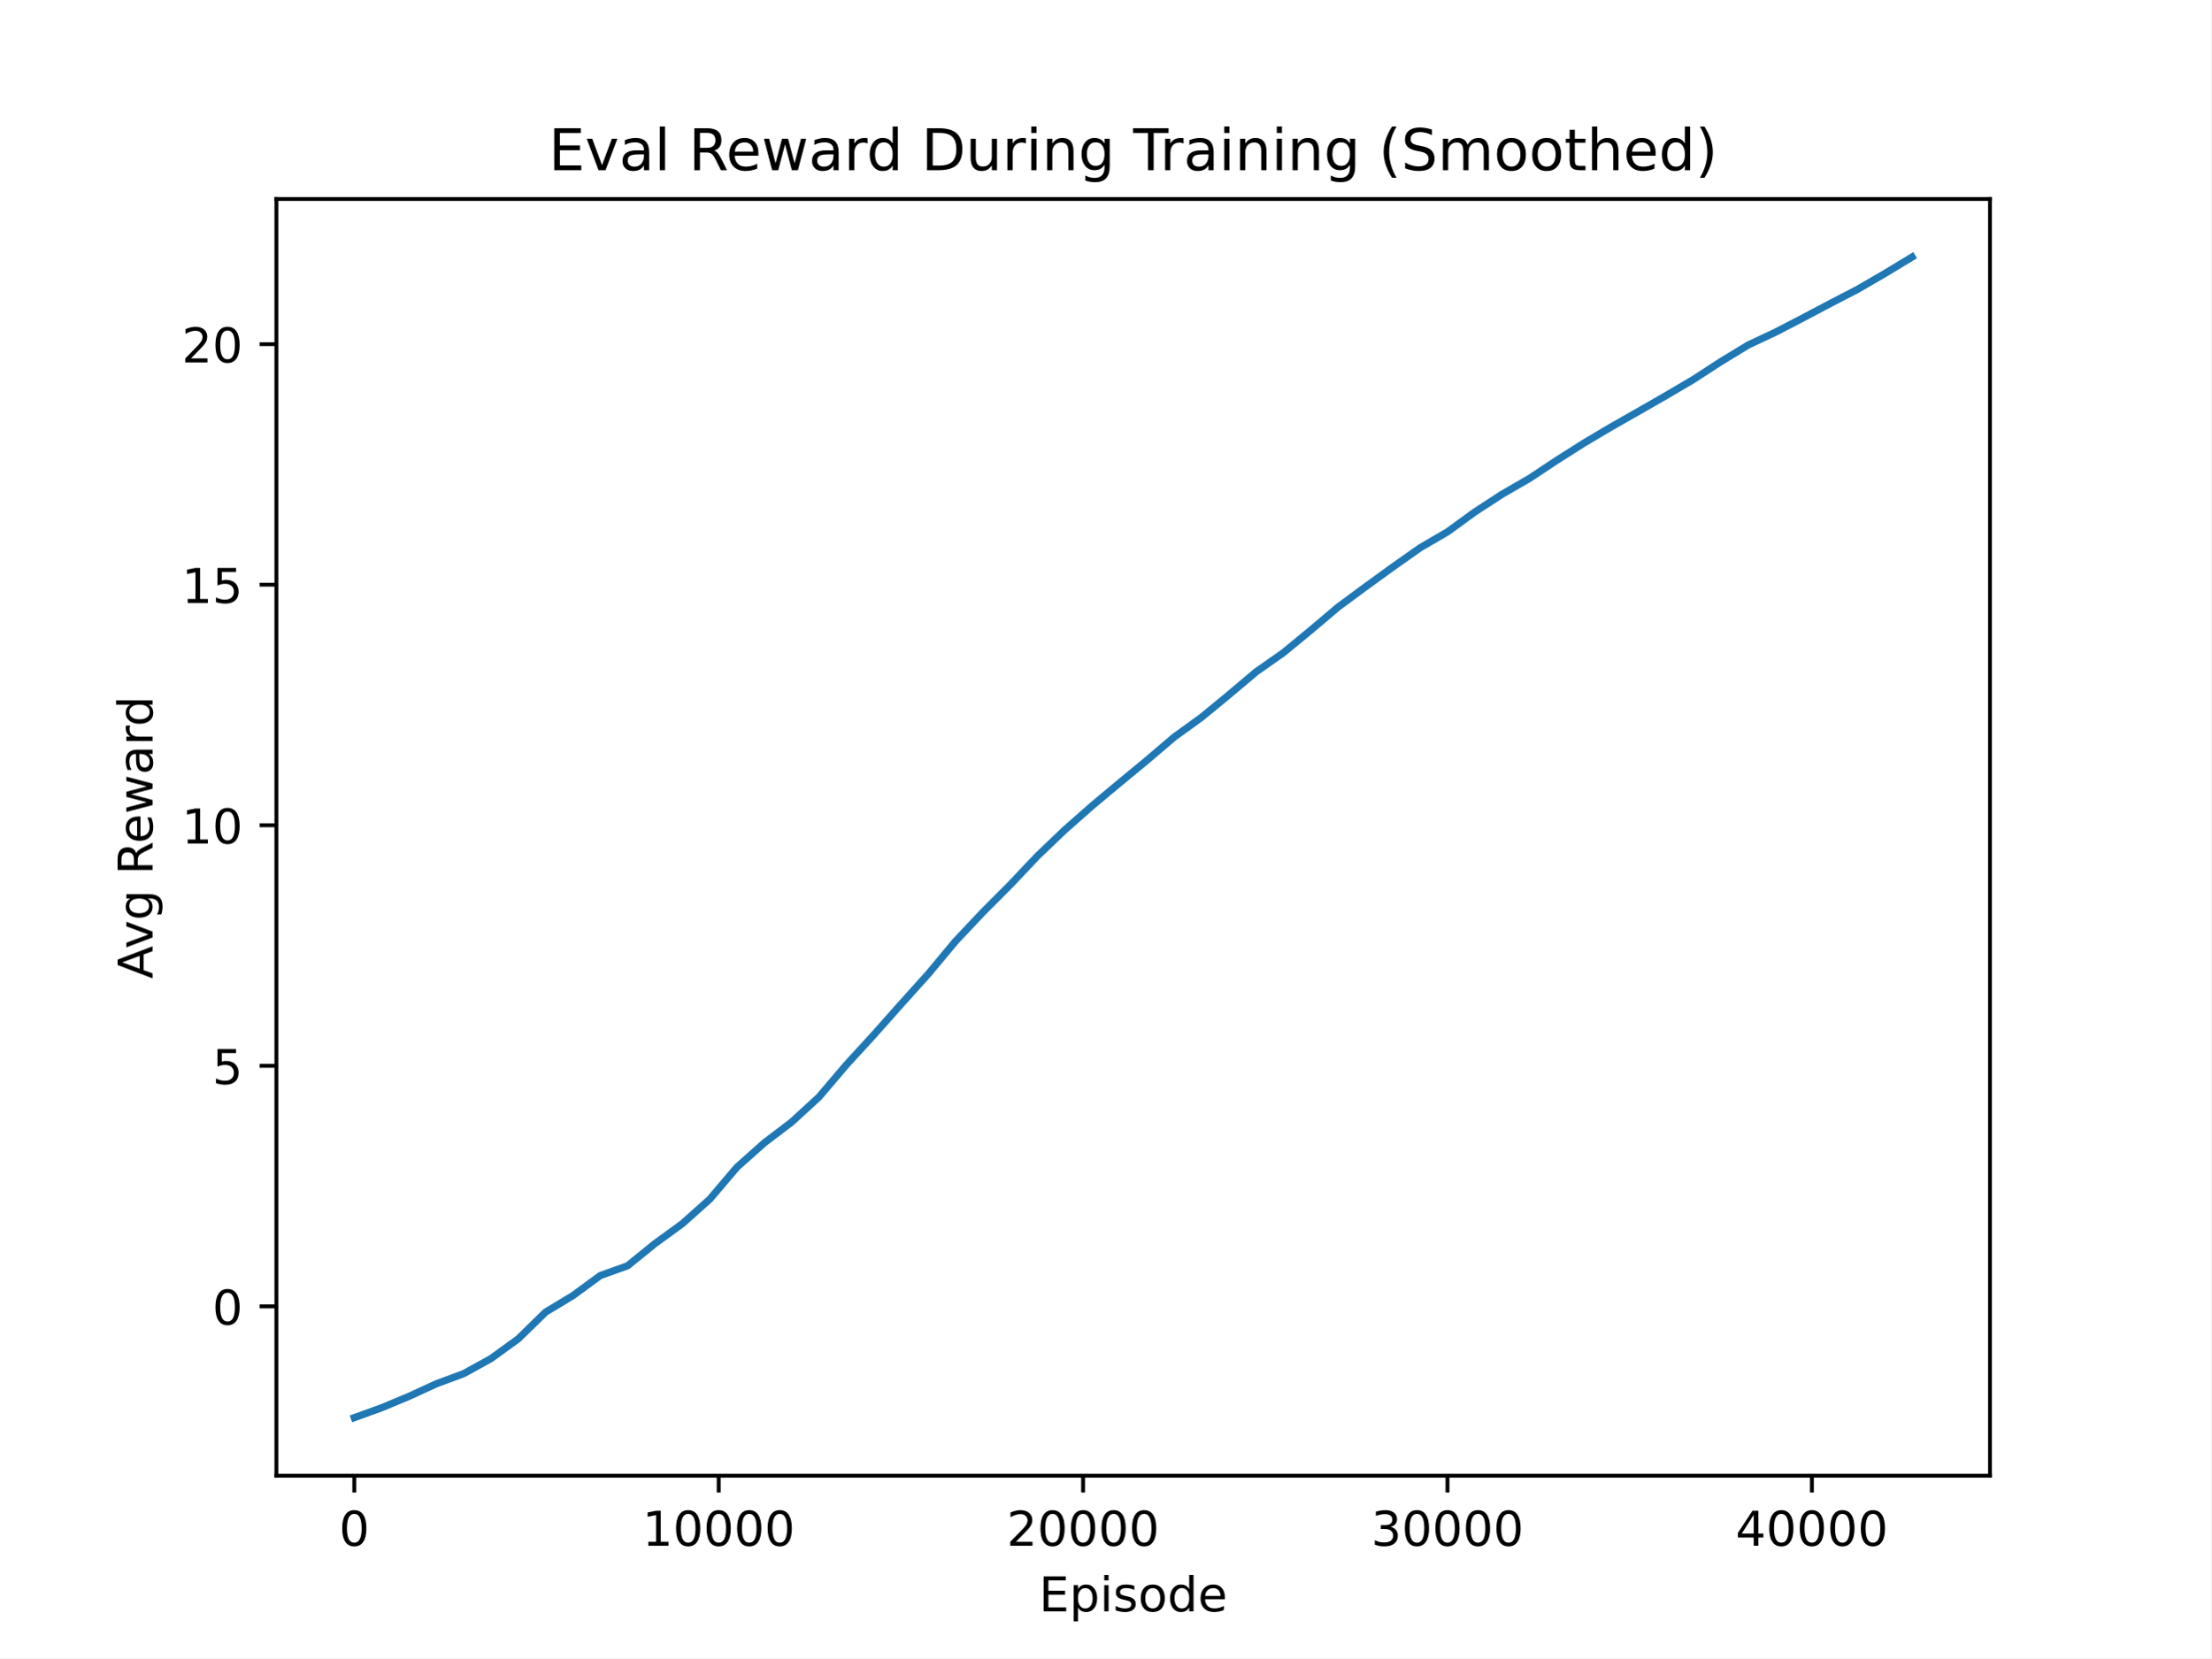
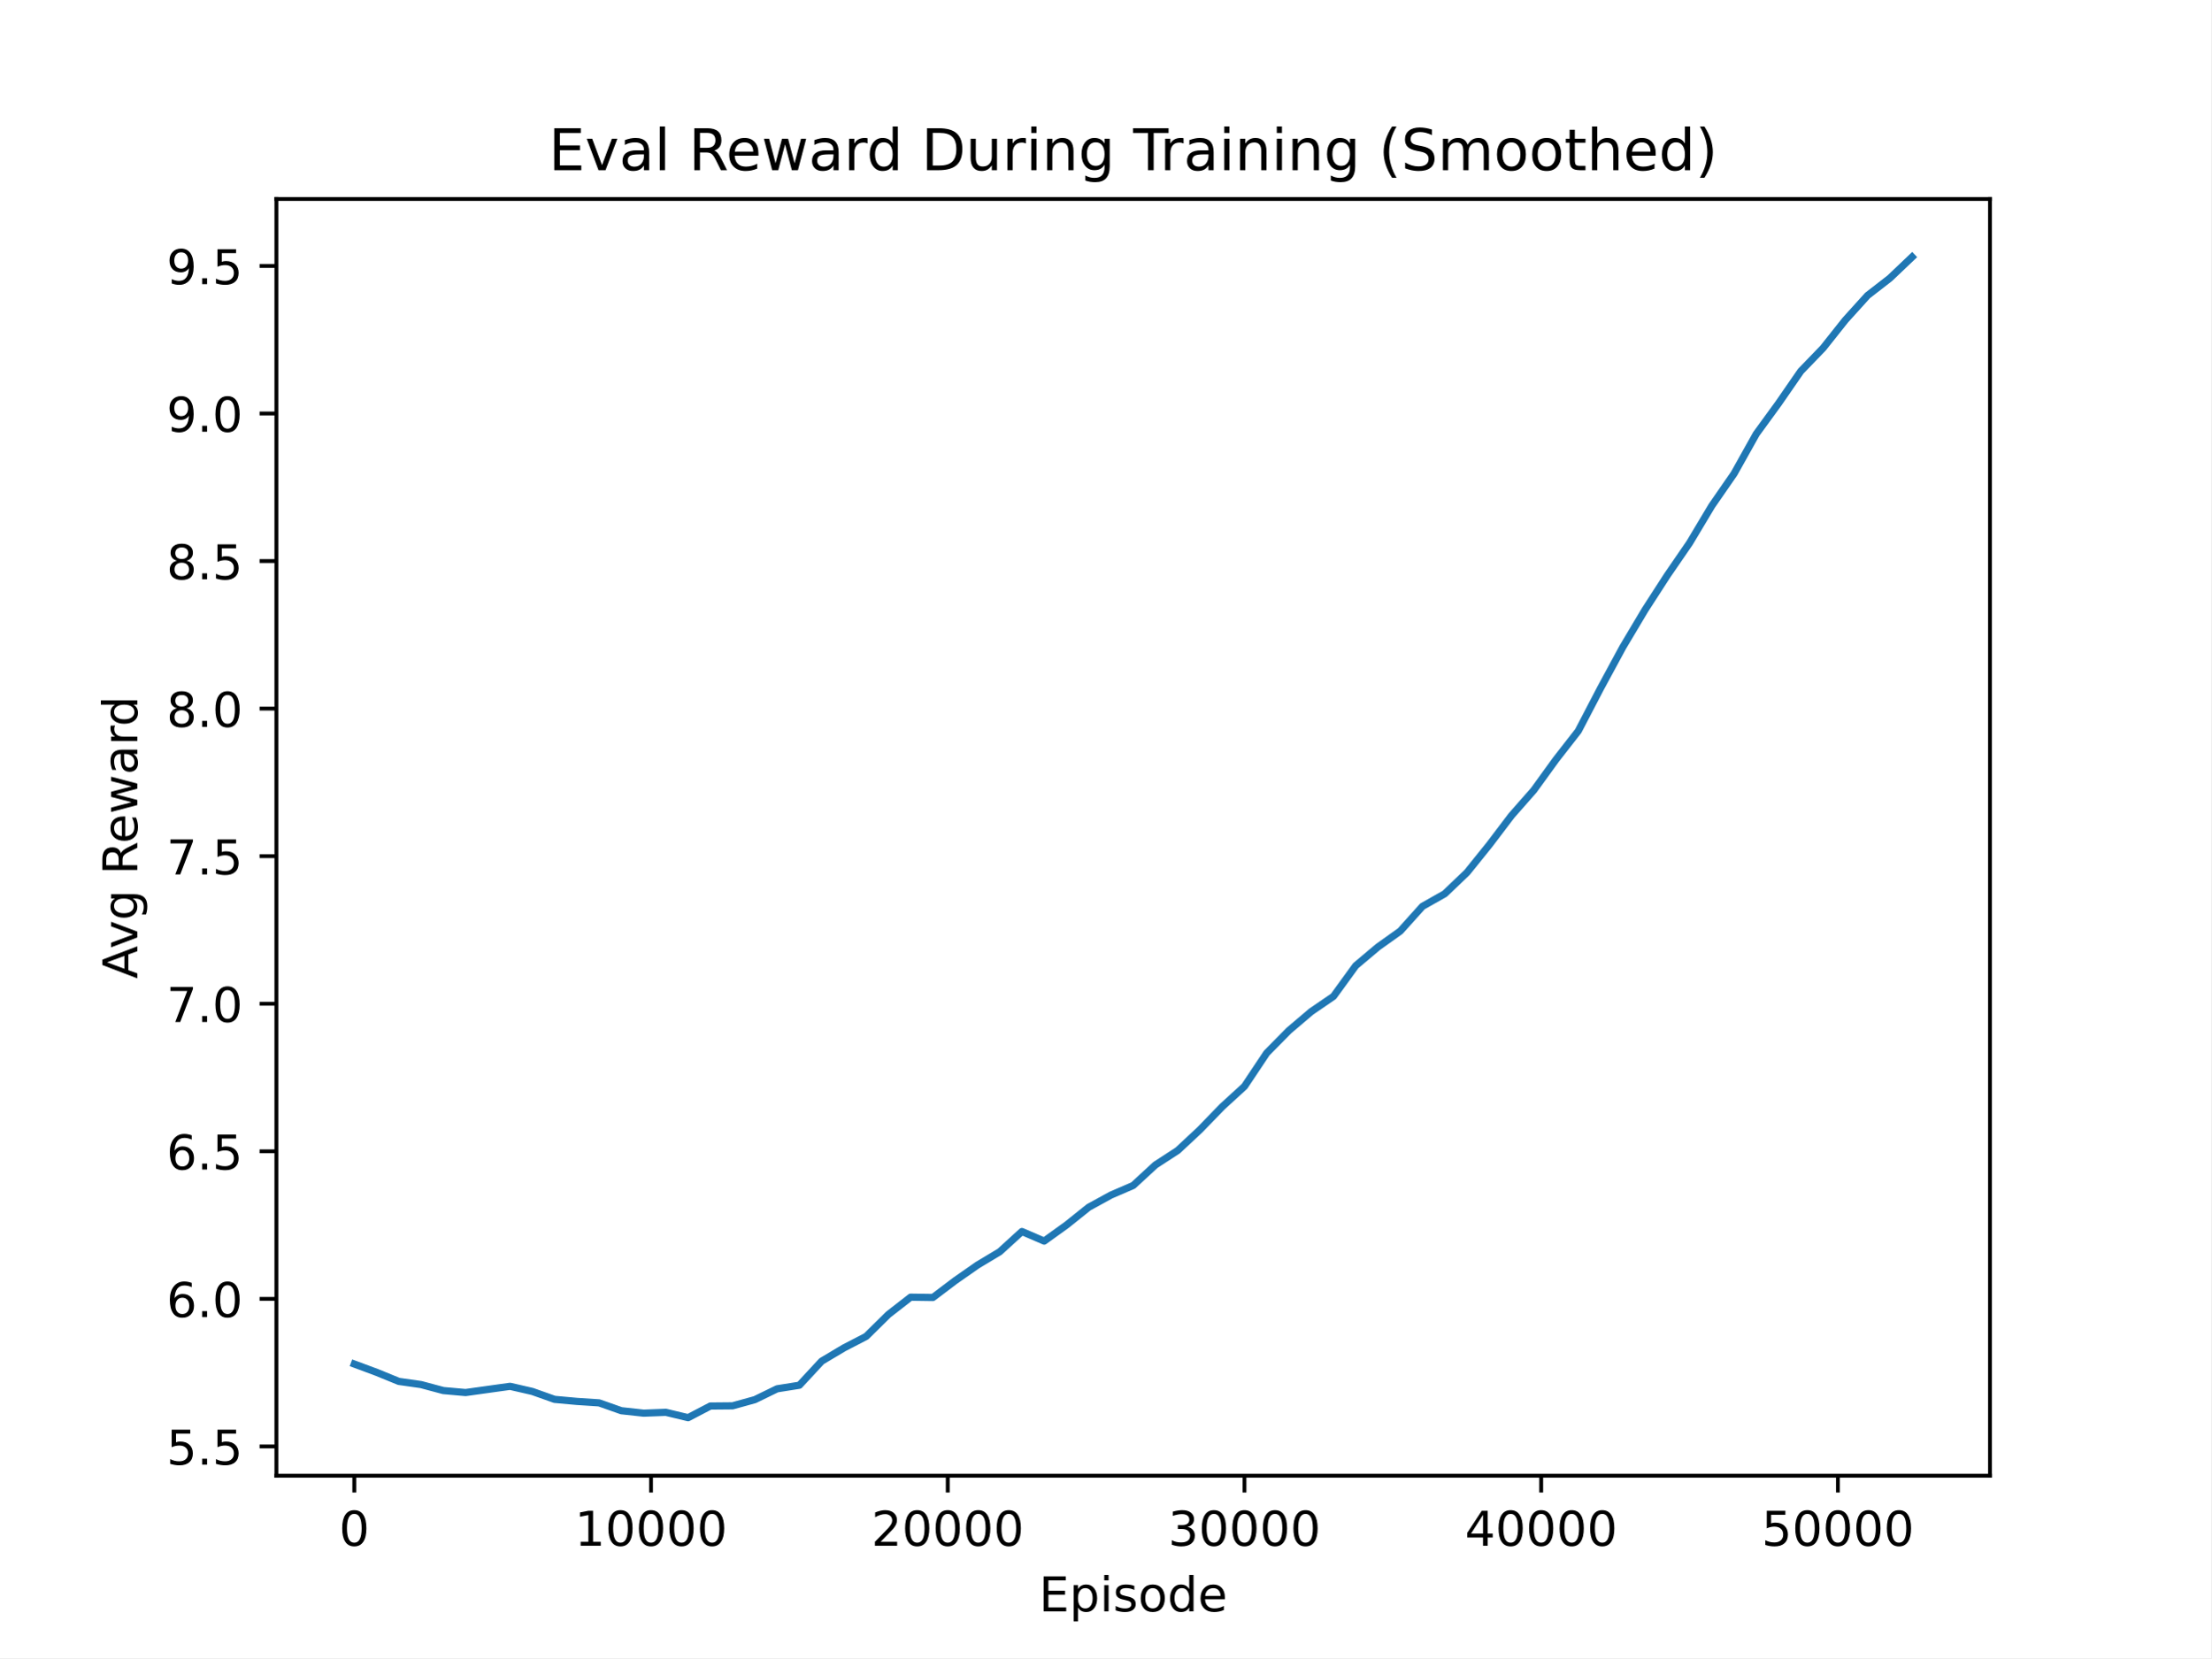
<svg xmlns="http://www.w3.org/2000/svg" xmlns:xlink="http://www.w3.org/1999/xlink" width="460.8pt" height="345.6pt" viewBox="0 0 460.8 345.6" version="1.1">
  <defs>
    <style type="text/css">*{stroke-linejoin: round; stroke-linecap: butt}</style>
  </defs>
  <g id="figure_1">
    <g id="patch_1">
      <path d="M 0 345.6  L 460.8 345.6  L 460.8 0  L 0 0  z " style="fill: #ffffff" />
    </g>
    <g id="axes_1">
      <g id="patch_2">
        <path d="M 57.6 307.584  L 414.72 307.584  L 414.72 41.472  L 57.6 41.472  z " style="fill: #ffffff" />
      </g>
      <g id="matplotlib.axis_1">
        <g id="xtick_1">
          <g id="line2d_1">
            <defs>
-               <path id="me3083ef89d" d="M 0 0  L 0 3.5  " style="stroke: #000000; stroke-width: 0.8" />
+               <path id="m69817b1946" d="M 0 0  L 0 3.5  " style="stroke: #000000; stroke-width: 0.8" />
            </defs>
            <g>
-               <use xlink:href="#me3083ef89d" x="73.833" y="307.584" style="stroke: #000000; stroke-width: 0.8" />
+               <use xlink:href="#m69817b1946" x="73.833" y="307.584" style="stroke: #000000; stroke-width: 0.8" />
            </g>
          </g>
          <g id="text_1">
            <g transform="translate(70.65148 322.1824) scale(0.1 -0.1)">
              <defs>
                <path id="DejaVuSans-30" d="M 2034 4250  Q 1547 4250 1301 3770  Q 1056 3291 1056 2328  Q 1056 1369 1301 889  Q 1547 409 2034 409  Q 2525 409 2770 889  Q 3016 1369 3016 2328  Q 3016 3291 2770 3770  Q 2525 4250 2034 4250  z M 2034 4750  Q 2819 4750 3233 4129  Q 3647 3509 3647 2328  Q 3647 1150 3233 529  Q 2819 -91 2034 -91  Q 1250 -91 836 529  Q 422 1150 422 2328  Q 422 3509 836 4129  Q 1250 4750 2034 4750  z " transform="scale(0.015625)" />
              </defs>
              <use xlink:href="#DejaVuSans-30" />
            </g>
          </g>
        </g>
        <g id="xtick_2">
          <g id="line2d_2">
            <g>
-               <use xlink:href="#me3083ef89d" x="149.775" y="307.584" style="stroke: #000000; stroke-width: 0.8" />
+               <use xlink:href="#m69817b1946" x="135.672" y="307.584" style="stroke: #000000; stroke-width: 0.8" />
            </g>
          </g>
          <g id="text_2">
-             <g transform="translate(133.8691 322.1824) scale(0.1 -0.1)">
+             <g transform="translate(119.7654 322.1824) scale(0.1 -0.1)">
              <defs>
                <path id="DejaVuSans-31" d="M 794 531  L 1825 531  L 1825 4091  L 703 3866  L 703 4441  L 1819 4666  L 2450 4666  L 2450 531  L 3481 531  L 3481 0  L 794 0  L 794 531  z " transform="scale(0.015625)" />
              </defs>
              <use xlink:href="#DejaVuSans-31" />
              <use xlink:href="#DejaVuSans-30" x="63.623" />
              <use xlink:href="#DejaVuSans-30" x="127.246" />
              <use xlink:href="#DejaVuSans-30" x="190.869" />
              <use xlink:href="#DejaVuSans-30" x="254.492" />
            </g>
          </g>
        </g>
        <g id="xtick_3">
          <g id="line2d_3">
            <g>
-               <use xlink:href="#me3083ef89d" x="225.718" y="307.584" style="stroke: #000000; stroke-width: 0.8" />
+               <use xlink:href="#m69817b1946" x="197.511" y="307.584" style="stroke: #000000; stroke-width: 0.8" />
            </g>
          </g>
          <g id="text_3">
-             <g transform="translate(209.8116 322.1824) scale(0.1 -0.1)">
+             <g transform="translate(181.6044 322.1824) scale(0.1 -0.1)">
              <defs>
                <path id="DejaVuSans-32" d="M 1228 531  L 3431 531  L 3431 0  L 469 0  L 469 531  Q 828 903 1448 1529  Q 2069 2156 2228 2338  Q 2531 2678 2651 2914  Q 2772 3150 2772 3378  Q 2772 3750 2511 3984  Q 2250 4219 1831 4219  Q 1534 4219 1204 4116  Q 875 4013 500 3803  L 500 4441  Q 881 4594 1212 4672  Q 1544 4750 1819 4750  Q 2544 4750 2975 4387  Q 3406 4025 3406 3419  Q 3406 3131 3298 2873  Q 3191 2616 2906 2266  Q 2828 2175 2409 1742  Q 1991 1309 1228 531  z " transform="scale(0.015625)" />
              </defs>
              <use xlink:href="#DejaVuSans-32" />
              <use xlink:href="#DejaVuSans-30" x="63.623" />
              <use xlink:href="#DejaVuSans-30" x="127.246" />
              <use xlink:href="#DejaVuSans-30" x="190.869" />
              <use xlink:href="#DejaVuSans-30" x="254.492" />
            </g>
          </g>
        </g>
        <g id="xtick_4">
          <g id="line2d_4">
            <g>
-               <use xlink:href="#me3083ef89d" x="301.66" y="307.584" style="stroke: #000000; stroke-width: 0.8" />
+               <use xlink:href="#m69817b1946" x="259.35" y="307.584" style="stroke: #000000; stroke-width: 0.8" />
            </g>
          </g>
          <g id="text_4">
-             <g transform="translate(285.7542 322.1824) scale(0.1 -0.1)">
+             <g transform="translate(243.4434 322.1824) scale(0.1 -0.1)">
              <defs>
                <path id="DejaVuSans-33" d="M 2597 2516  Q 3050 2419 3304 2112  Q 3559 1806 3559 1356  Q 3559 666 3084 287  Q 2609 -91 1734 -91  Q 1441 -91 1130 -33  Q 819 25 488 141  L 488 750  Q 750 597 1062 519  Q 1375 441 1716 441  Q 2309 441 2620 675  Q 2931 909 2931 1356  Q 2931 1769 2642 2001  Q 2353 2234 1838 2234  L 1294 2234  L 1294 2753  L 1863 2753  Q 2328 2753 2575 2939  Q 2822 3125 2822 3475  Q 2822 3834 2567 4026  Q 2313 4219 1838 4219  Q 1578 4219 1281 4162  Q 984 4106 628 3988  L 628 4550  Q 988 4650 1302 4700  Q 1616 4750 1894 4750  Q 2613 4750 3031 4423  Q 3450 4097 3450 3541  Q 3450 3153 3228 2886  Q 3006 2619 2597 2516  z " transform="scale(0.015625)" />
              </defs>
              <use xlink:href="#DejaVuSans-33" />
              <use xlink:href="#DejaVuSans-30" x="63.623" />
              <use xlink:href="#DejaVuSans-30" x="127.246" />
              <use xlink:href="#DejaVuSans-30" x="190.869" />
              <use xlink:href="#DejaVuSans-30" x="254.492" />
            </g>
          </g>
        </g>
        <g id="xtick_5">
          <g id="line2d_5">
            <g>
-               <use xlink:href="#me3083ef89d" x="377.603" y="307.584" style="stroke: #000000; stroke-width: 0.8" />
+               <use xlink:href="#m69817b1946" x="321.189" y="307.584" style="stroke: #000000; stroke-width: 0.8" />
            </g>
          </g>
          <g id="text_5">
-             <g transform="translate(361.6968 322.1824) scale(0.1 -0.1)">
+             <g transform="translate(305.2823 322.1824) scale(0.1 -0.1)">
              <defs>
                <path id="DejaVuSans-34" d="M 2419 4116  L 825 1625  L 2419 1625  L 2419 4116  z M 2253 4666  L 3047 4666  L 3047 1625  L 3713 1625  L 3713 1100  L 3047 1100  L 3047 0  L 2419 0  L 2419 1100  L 313 1100  L 313 1709  L 2253 4666  z " transform="scale(0.015625)" />
              </defs>
              <use xlink:href="#DejaVuSans-34" />
              <use xlink:href="#DejaVuSans-30" x="63.623" />
              <use xlink:href="#DejaVuSans-30" x="127.246" />
              <use xlink:href="#DejaVuSans-30" x="190.869" />
              <use xlink:href="#DejaVuSans-30" x="254.492" />
            </g>
          </g>
        </g>
-         <g id="text_6">
+         <g id="xtick_6">
+           <g id="line2d_6">
+             <g>
+               <use xlink:href="#m69817b1946" x="383.028" y="307.584" style="stroke: #000000; stroke-width: 0.8" />
+             </g>
+           </g>
+           <g id="text_6">
+             <g transform="translate(367.1213 322.1824) scale(0.1 -0.1)">
+               <defs>
+                 <path id="DejaVuSans-35" d="M 691 4666  L 3169 4666  L 3169 4134  L 1269 4134  L 1269 2991  Q 1406 3038 1543 3061  Q 1681 3084 1819 3084  Q 2600 3084 3056 2656  Q 3513 2228 3513 1497  Q 3513 744 3044 326  Q 2575 -91 1722 -91  Q 1428 -91 1123 -41  Q 819 9 494 109  L 494 744  Q 775 591 1075 516  Q 1375 441 1709 441  Q 2250 441 2565 725  Q 2881 1009 2881 1497  Q 2881 1984 2565 2268  Q 2250 2553 1709 2553  Q 1456 2553 1204 2497  Q 953 2441 691 2322  L 691 4666  z " transform="scale(0.015625)" />
+               </defs>
+               <use xlink:href="#DejaVuSans-35" />
+               <use xlink:href="#DejaVuSans-30" x="63.623" />
+               <use xlink:href="#DejaVuSans-30" x="127.246" />
+               <use xlink:href="#DejaVuSans-30" x="190.869" />
+               <use xlink:href="#DejaVuSans-30" x="254.492" />
+             </g>
+           </g>
+         </g>
+         <g id="text_7">
          <g transform="translate(216.5225 335.8606) scale(0.1 -0.1)">
            <defs>
              <path id="DejaVuSans-45" d="M 628 4666  L 3578 4666  L 3578 4134  L 1259 4134  L 1259 2753  L 3481 2753  L 3481 2222  L 1259 2222  L 1259 531  L 3634 531  L 3634 0  L 628 0  L 628 4666  z " transform="scale(0.015625)" />
              <path id="DejaVuSans-70" d="M 1159 525  L 1159 -1331  L 581 -1331  L 581 3500  L 1159 3500  L 1159 2969  Q 1341 3281 1617 3432  Q 1894 3584 2278 3584  Q 2916 3584 3314 3078  Q 3713 2572 3713 1747  Q 3713 922 3314 415  Q 2916 -91 2278 -91  Q 1894 -91 1617 61  Q 1341 213 1159 525  z M 3116 1747  Q 3116 2381 2855 2742  Q 2594 3103 2138 3103  Q 1681 3103 1420 2742  Q 1159 2381 1159 1747  Q 1159 1113 1420 752  Q 1681 391 2138 391  Q 2594 391 2855 752  Q 3116 1113 3116 1747  z " transform="scale(0.015625)" />
              <path id="DejaVuSans-69" d="M 603 3500  L 1178 3500  L 1178 0  L 603 0  L 603 3500  z M 603 4863  L 1178 4863  L 1178 4134  L 603 4134  L 603 4863  z " transform="scale(0.015625)" />
              <path id="DejaVuSans-73" d="M 2834 3397  L 2834 2853  Q 2591 2978 2328 3040  Q 2066 3103 1784 3103  Q 1356 3103 1142 2972  Q 928 2841 928 2578  Q 928 2378 1081 2264  Q 1234 2150 1697 2047  L 1894 2003  Q 2506 1872 2764 1633  Q 3022 1394 3022 966  Q 3022 478 2636 193  Q 2250 -91 1575 -91  Q 1294 -91 989 -36  Q 684 19 347 128  L 347 722  Q 666 556 975 473  Q 1284 391 1588 391  Q 1994 391 2212 530  Q 2431 669 2431 922  Q 2431 1156 2273 1281  Q 2116 1406 1581 1522  L 1381 1569  Q 847 1681 609 1914  Q 372 2147 372 2553  Q 372 3047 722 3315  Q 1072 3584 1716 3584  Q 2034 3584 2315 3537  Q 2597 3491 2834 3397  z " transform="scale(0.015625)" />
              <path id="DejaVuSans-6f" d="M 1959 3097  Q 1497 3097 1228 2736  Q 959 2375 959 1747  Q 959 1119 1226 758  Q 1494 397 1959 397  Q 2419 397 2687 759  Q 2956 1122 2956 1747  Q 2956 2369 2687 2733  Q 2419 3097 1959 3097  z M 1959 3584  Q 2709 3584 3137 3096  Q 3566 2609 3566 1747  Q 3566 888 3137 398  Q 2709 -91 1959 -91  Q 1206 -91 779 398  Q 353 888 353 1747  Q 353 2609 779 3096  Q 1206 3584 1959 3584  z " transform="scale(0.015625)" />
              <path id="DejaVuSans-64" d="M 2906 2969  L 2906 4863  L 3481 4863  L 3481 0  L 2906 0  L 2906 525  Q 2725 213 2448 61  Q 2172 -91 1784 -91  Q 1150 -91 751 415  Q 353 922 353 1747  Q 353 2572 751 3078  Q 1150 3584 1784 3584  Q 2172 3584 2448 3432  Q 2725 3281 2906 2969  z M 947 1747  Q 947 1113 1208 752  Q 1469 391 1925 391  Q 2381 391 2643 752  Q 2906 1113 2906 1747  Q 2906 2381 2643 2742  Q 2381 3103 1925 3103  Q 1469 3103 1208 2742  Q 947 2381 947 1747  z " transform="scale(0.015625)" />
              <path id="DejaVuSans-65" d="M 3597 1894  L 3597 1613  L 953 1613  Q 991 1019 1311 708  Q 1631 397 2203 397  Q 2534 397 2845 478  Q 3156 559 3463 722  L 3463 178  Q 3153 47 2828 -22  Q 2503 -91 2169 -91  Q 1331 -91 842 396  Q 353 884 353 1716  Q 353 2575 817 3079  Q 1281 3584 2069 3584  Q 2775 3584 3186 3129  Q 3597 2675 3597 1894  z M 3022 2063  Q 3016 2534 2758 2815  Q 2500 3097 2075 3097  Q 1594 3097 1305 2825  Q 1016 2553 972 2059  L 3022 2063  z " transform="scale(0.015625)" />
            </defs>
            <use xlink:href="#DejaVuSans-45" />
            <use xlink:href="#DejaVuSans-70" x="63.184" />
            <use xlink:href="#DejaVuSans-69" x="126.66" />
            <use xlink:href="#DejaVuSans-73" x="154.443" />
            <use xlink:href="#DejaVuSans-6f" x="206.543" />
            <use xlink:href="#DejaVuSans-64" x="267.725" />
            <use xlink:href="#DejaVuSans-65" x="331.201" />
          </g>
        </g>
      </g>
      <g id="matplotlib.axis_2">
        <g id="ytick_1">
-           <g id="line2d_6">
+           <g id="line2d_7">
            <defs>
-               <path id="m777c07db76" d="M 0 0  L -3.5 0  " style="stroke: #000000; stroke-width: 0.8" />
+               <path id="mf2c8382623" d="M 0 0  L -3.5 0  " style="stroke: #000000; stroke-width: 0.8" />
            </defs>
            <g>
-               <use xlink:href="#m777c07db76" x="57.6" y="272.29" style="stroke: #000000; stroke-width: 0.8" />
-             </g>
-           </g>
-           <g id="text_7">
-             <g transform="translate(44.2375 276.0892) scale(0.1 -0.1)">
-               <use xlink:href="#DejaVuSans-30" />
+               <use xlink:href="#mf2c8382623" x="57.6" y="301.48" style="stroke: #000000; stroke-width: 0.8" />
+             </g>
+           </g>
+           <g id="text_8">
+             <g transform="translate(34.69687 305.2791) scale(0.1 -0.1)">
+               <defs>
+                 <path id="DejaVuSans-2e" d="M 684 794  L 1344 794  L 1344 0  L 684 0  L 684 794  z " transform="scale(0.015625)" />
+               </defs>
+               <use xlink:href="#DejaVuSans-35" />
+               <use xlink:href="#DejaVuSans-2e" x="63.623" />
+               <use xlink:href="#DejaVuSans-35" x="95.41" />
            </g>
          </g>
        </g>
        <g id="ytick_2">
-           <g id="line2d_7">
-             <g>
-               <use xlink:href="#m777c07db76" x="57.6" y="222.15" style="stroke: #000000; stroke-width: 0.8" />
-             </g>
-           </g>
-           <g id="text_8">
-             <g transform="translate(44.2375 225.9494) scale(0.1 -0.1)">
-               <defs>
-                 <path id="DejaVuSans-35" d="M 691 4666  L 3169 4666  L 3169 4134  L 1269 4134  L 1269 2991  Q 1406 3038 1543 3061  Q 1681 3084 1819 3084  Q 2600 3084 3056 2656  Q 3513 2228 3513 1497  Q 3513 744 3044 326  Q 2575 -91 1722 -91  Q 1428 -91 1123 -41  Q 819 9 494 109  L 494 744  Q 775 591 1075 516  Q 1375 441 1709 441  Q 2250 441 2565 725  Q 2881 1009 2881 1497  Q 2881 1984 2565 2268  Q 2250 2553 1709 2553  Q 1456 2553 1204 2497  Q 953 2441 691 2322  L 691 4666  z " transform="scale(0.015625)" />
-               </defs>
-               <use xlink:href="#DejaVuSans-35" />
+           <g id="line2d_8">
+             <g>
+               <use xlink:href="#mf2c8382623" x="57.6" y="270.724" style="stroke: #000000; stroke-width: 0.8" />
+             </g>
+           </g>
+           <g id="text_9">
+             <g transform="translate(34.69687 274.5228) scale(0.1 -0.1)">
+               <defs>
+                 <path id="DejaVuSans-36" d="M 2113 2584  Q 1688 2584 1439 2293  Q 1191 2003 1191 1497  Q 1191 994 1439 701  Q 1688 409 2113 409  Q 2538 409 2786 701  Q 3034 994 3034 1497  Q 3034 2003 2786 2293  Q 2538 2584 2113 2584  z M 3366 4563  L 3366 3988  Q 3128 4100 2886 4159  Q 2644 4219 2406 4219  Q 1781 4219 1451 3797  Q 1122 3375 1075 2522  Q 1259 2794 1537 2939  Q 1816 3084 2150 3084  Q 2853 3084 3261 2657  Q 3669 2231 3669 1497  Q 3669 778 3244 343  Q 2819 -91 2113 -91  Q 1303 -91 875 529  Q 447 1150 447 2328  Q 447 3434 972 4092  Q 1497 4750 2381 4750  Q 2619 4750 2861 4703  Q 3103 4656 3366 4563  z " transform="scale(0.015625)" />
+               </defs>
+               <use xlink:href="#DejaVuSans-36" />
+               <use xlink:href="#DejaVuSans-2e" x="63.623" />
+               <use xlink:href="#DejaVuSans-30" x="95.41" />
            </g>
          </g>
        </g>
        <g id="ytick_3">
-           <g id="line2d_8">
-             <g>
-               <use xlink:href="#m777c07db76" x="57.6" y="172.01" style="stroke: #000000; stroke-width: 0.8" />
-             </g>
-           </g>
-           <g id="text_9">
-             <g transform="translate(37.875 175.8097) scale(0.1 -0.1)">
-               <use xlink:href="#DejaVuSans-31" />
-               <use xlink:href="#DejaVuSans-30" x="63.623" />
+           <g id="line2d_9">
+             <g>
+               <use xlink:href="#mf2c8382623" x="57.6" y="239.967" style="stroke: #000000; stroke-width: 0.8" />
+             </g>
+           </g>
+           <g id="text_10">
+             <g transform="translate(34.69687 243.7666) scale(0.1 -0.1)">
+               <use xlink:href="#DejaVuSans-36" />
+               <use xlink:href="#DejaVuSans-2e" x="63.623" />
+               <use xlink:href="#DejaVuSans-35" x="95.41" />
            </g>
          </g>
        </g>
        <g id="ytick_4">
-           <g id="line2d_9">
-             <g>
-               <use xlink:href="#m777c07db76" x="57.6" y="121.871" style="stroke: #000000; stroke-width: 0.8" />
-             </g>
-           </g>
-           <g id="text_10">
-             <g transform="translate(37.875 125.6699) scale(0.1 -0.1)">
-               <use xlink:href="#DejaVuSans-31" />
-               <use xlink:href="#DejaVuSans-35" x="63.623" />
+           <g id="line2d_10">
+             <g>
+               <use xlink:href="#mf2c8382623" x="57.6" y="209.211" style="stroke: #000000; stroke-width: 0.8" />
+             </g>
+           </g>
+           <g id="text_11">
+             <g transform="translate(34.69687 213.0103) scale(0.1 -0.1)">
+               <defs>
+                 <path id="DejaVuSans-37" d="M 525 4666  L 3525 4666  L 3525 4397  L 1831 0  L 1172 0  L 2766 4134  L 525 4134  L 525 4666  z " transform="scale(0.015625)" />
+               </defs>
+               <use xlink:href="#DejaVuSans-37" />
+               <use xlink:href="#DejaVuSans-2e" x="63.623" />
+               <use xlink:href="#DejaVuSans-30" x="95.41" />
            </g>
          </g>
        </g>
        <g id="ytick_5">
-           <g id="line2d_10">
-             <g>
-               <use xlink:href="#m777c07db76" x="57.6" y="71.731" style="stroke: #000000; stroke-width: 0.8" />
-             </g>
-           </g>
-           <g id="text_11">
-             <g transform="translate(37.875 75.53014) scale(0.1 -0.1)">
-               <use xlink:href="#DejaVuSans-32" />
-               <use xlink:href="#DejaVuSans-30" x="63.623" />
-             </g>
-           </g>
-         </g>
-         <g id="text_12">
-           <g transform="translate(31.79531 203.9983) rotate(-90) scale(0.1 -0.1)">
+           <g id="line2d_11">
+             <g>
+               <use xlink:href="#mf2c8382623" x="57.6" y="178.455" style="stroke: #000000; stroke-width: 0.8" />
+             </g>
+           </g>
+           <g id="text_12">
+             <g transform="translate(34.69687 182.254) scale(0.1 -0.1)">
+               <use xlink:href="#DejaVuSans-37" />
+               <use xlink:href="#DejaVuSans-2e" x="63.623" />
+               <use xlink:href="#DejaVuSans-35" x="95.41" />
+             </g>
+           </g>
+         </g>
+         <g id="ytick_6">
+           <g id="line2d_12">
+             <g>
+               <use xlink:href="#mf2c8382623" x="57.6" y="147.699" style="stroke: #000000; stroke-width: 0.8" />
+             </g>
+           </g>
+           <g id="text_13">
+             <g transform="translate(34.69687 151.4977) scale(0.1 -0.1)">
+               <defs>
+                 <path id="DejaVuSans-38" d="M 2034 2216  Q 1584 2216 1326 1975  Q 1069 1734 1069 1313  Q 1069 891 1326 650  Q 1584 409 2034 409  Q 2484 409 2743 651  Q 3003 894 3003 1313  Q 3003 1734 2745 1975  Q 2488 2216 2034 2216  z M 1403 2484  Q 997 2584 770 2862  Q 544 3141 544 3541  Q 544 4100 942 4425  Q 1341 4750 2034 4750  Q 2731 4750 3128 4425  Q 3525 4100 3525 3541  Q 3525 3141 3298 2862  Q 3072 2584 2669 2484  Q 3125 2378 3379 2068  Q 3634 1759 3634 1313  Q 3634 634 3220 271  Q 2806 -91 2034 -91  Q 1263 -91 848 271  Q 434 634 434 1313  Q 434 1759 690 2068  Q 947 2378 1403 2484  z M 1172 3481  Q 1172 3119 1398 2916  Q 1625 2713 2034 2713  Q 2441 2713 2670 2916  Q 2900 3119 2900 3481  Q 2900 3844 2670 4047  Q 2441 4250 2034 4250  Q 1625 4250 1398 4047  Q 1172 3844 1172 3481  z " transform="scale(0.015625)" />
+               </defs>
+               <use xlink:href="#DejaVuSans-38" />
+               <use xlink:href="#DejaVuSans-2e" x="63.623" />
+               <use xlink:href="#DejaVuSans-30" x="95.41" />
+             </g>
+           </g>
+         </g>
+         <g id="ytick_7">
+           <g id="line2d_13">
+             <g>
+               <use xlink:href="#mf2c8382623" x="57.6" y="116.942" style="stroke: #000000; stroke-width: 0.8" />
+             </g>
+           </g>
+           <g id="text_14">
+             <g transform="translate(34.69687 120.7415) scale(0.1 -0.1)">
+               <use xlink:href="#DejaVuSans-38" />
+               <use xlink:href="#DejaVuSans-2e" x="63.623" />
+               <use xlink:href="#DejaVuSans-35" x="95.41" />
+             </g>
+           </g>
+         </g>
+         <g id="ytick_8">
+           <g id="line2d_14">
+             <g>
+               <use xlink:href="#mf2c8382623" x="57.6" y="86.186" style="stroke: #000000; stroke-width: 0.8" />
+             </g>
+           </g>
+           <g id="text_15">
+             <g transform="translate(34.69687 89.98519) scale(0.1 -0.1)">
+               <defs>
+                 <path id="DejaVuSans-39" d="M 703 97  L 703 672  Q 941 559 1184 500  Q 1428 441 1663 441  Q 2288 441 2617 861  Q 2947 1281 2994 2138  Q 2813 1869 2534 1725  Q 2256 1581 1919 1581  Q 1219 1581 811 2004  Q 403 2428 403 3163  Q 403 3881 828 4315  Q 1253 4750 1959 4750  Q 2769 4750 3195 4129  Q 3622 3509 3622 2328  Q 3622 1225 3098 567  Q 2575 -91 1691 -91  Q 1453 -91 1209 -44  Q 966 3 703 97  z M 1959 2075  Q 2384 2075 2632 2365  Q 2881 2656 2881 3163  Q 2881 3666 2632 3958  Q 2384 4250 1959 4250  Q 1534 4250 1286 3958  Q 1038 3666 1038 3163  Q 1038 2656 1286 2365  Q 1534 2075 1959 2075  z " transform="scale(0.015625)" />
+               </defs>
+               <use xlink:href="#DejaVuSans-39" />
+               <use xlink:href="#DejaVuSans-2e" x="63.623" />
+               <use xlink:href="#DejaVuSans-30" x="95.41" />
+             </g>
+           </g>
+         </g>
+         <g id="ytick_9">
+           <g id="line2d_15">
+             <g>
+               <use xlink:href="#mf2c8382623" x="57.6" y="55.43" style="stroke: #000000; stroke-width: 0.8" />
+             </g>
+           </g>
+           <g id="text_16">
+             <g transform="translate(34.69687 59.22892) scale(0.1 -0.1)">
+               <use xlink:href="#DejaVuSans-39" />
+               <use xlink:href="#DejaVuSans-2e" x="63.623" />
+               <use xlink:href="#DejaVuSans-35" x="95.41" />
+             </g>
+           </g>
+         </g>
+         <g id="text_17">
+           <g transform="translate(28.61719 203.9983) rotate(-90) scale(0.1 -0.1)">
            <defs>
              <path id="DejaVuSans-41" d="M 2188 4044  L 1331 1722  L 3047 1722  L 2188 4044  z M 1831 4666  L 2547 4666  L 4325 0  L 3669 0  L 3244 1197  L 1141 1197  L 716 0  L 50 0  L 1831 4666  z " transform="scale(0.015625)" />
              <path id="DejaVuSans-76" d="M 191 3500  L 800 3500  L 1894 563  L 2988 3500  L 3597 3500  L 2284 0  L 1503 0  L 191 3500  z " transform="scale(0.015625)" />
              <path id="DejaVuSans-67" d="M 2906 1791  Q 2906 2416 2648 2759  Q 2391 3103 1925 3103  Q 1463 3103 1205 2759  Q 947 2416 947 1791  Q 947 1169 1205 825  Q 1463 481 1925 481  Q 2391 481 2648 825  Q 2906 1169 2906 1791  z M 3481 434  Q 3481 -459 3084 -895  Q 2688 -1331 1869 -1331  Q 1566 -1331 1297 -1286  Q 1028 -1241 775 -1147  L 775 -588  Q 1028 -725 1275 -790  Q 1522 -856 1778 -856  Q 2344 -856 2625 -561  Q 2906 -266 2906 331  L 2906 616  Q 2728 306 2450 153  Q 2172 0 1784 0  Q 1141 0 747 490  Q 353 981 353 1791  Q 353 2603 747 3093  Q 1141 3584 1784 3584  Q 2172 3584 2450 3431  Q 2728 3278 2906 2969  L 2906 3500  L 3481 3500  L 3481 434  z " transform="scale(0.015625)" />
              <path id="DejaVuSans-20" transform="scale(0.015625)" />
              <path id="DejaVuSans-52" d="M 2841 2188  Q 3044 2119 3236 1894  Q 3428 1669 3622 1275  L 4263 0  L 3584 0  L 2988 1197  Q 2756 1666 2539 1819  Q 2322 1972 1947 1972  L 1259 1972  L 1259 0  L 628 0  L 628 4666  L 2053 4666  Q 2853 4666 3247 4331  Q 3641 3997 3641 3322  Q 3641 2881 3436 2590  Q 3231 2300 2841 2188  z M 1259 4147  L 1259 2491  L 2053 2491  Q 2509 2491 2742 2702  Q 2975 2913 2975 3322  Q 2975 3731 2742 3939  Q 2509 4147 2053 4147  L 1259 4147  z " transform="scale(0.015625)" />
              <path id="DejaVuSans-77" d="M 269 3500  L 844 3500  L 1563 769  L 2278 3500  L 2956 3500  L 3675 769  L 4391 3500  L 4966 3500  L 4050 0  L 3372 0  L 2619 2869  L 1863 0  L 1184 0  L 269 3500  z " transform="scale(0.015625)" />
              <path id="DejaVuSans-61" d="M 2194 1759  Q 1497 1759 1228 1600  Q 959 1441 959 1056  Q 959 750 1161 570  Q 1363 391 1709 391  Q 2188 391 2477 730  Q 2766 1069 2766 1631  L 2766 1759  L 2194 1759  z M 3341 1997  L 3341 0  L 2766 0  L 2766 531  Q 2569 213 2275 61  Q 1981 -91 1556 -91  Q 1019 -91 701 211  Q 384 513 384 1019  Q 384 1609 779 1909  Q 1175 2209 1959 2209  L 2766 2209  L 2766 2266  Q 2766 2663 2505 2880  Q 2244 3097 1772 3097  Q 1472 3097 1187 3025  Q 903 2953 641 2809  L 641 3341  Q 956 3463 1253 3523  Q 1550 3584 1831 3584  Q 2591 3584 2966 3190  Q 3341 2797 3341 1997  z " transform="scale(0.015625)" />
              <path id="DejaVuSans-72" d="M 2631 2963  Q 2534 3019 2420 3045  Q 2306 3072 2169 3072  Q 1681 3072 1420 2755  Q 1159 2438 1159 1844  L 1159 0  L 581 0  L 581 3500  L 1159 3500  L 1159 2956  Q 1341 3275 1631 3429  Q 1922 3584 2338 3584  Q 2397 3584 2469 3576  Q 2541 3569 2628 3553  L 2631 2963  z " transform="scale(0.015625)" />
            </defs>
            <use xlink:href="#DejaVuSans-41" />
            <use xlink:href="#DejaVuSans-76" x="62.533" />
            <use xlink:href="#DejaVuSans-67" x="121.713" />
            <use xlink:href="#DejaVuSans-20" x="185.189" />
            <use xlink:href="#DejaVuSans-52" x="216.977" />
            <use xlink:href="#DejaVuSans-65" x="281.959" />
            <use xlink:href="#DejaVuSans-77" x="343.482" />
            <use xlink:href="#DejaVuSans-61" x="425.27" />
            <use xlink:href="#DejaVuSans-72" x="486.549" />
            <use xlink:href="#DejaVuSans-64" x="525.912" />
          </g>
        </g>
      </g>
-       <g id="line2d_11">
-         <path d="M 73.833 295.488  L 79.528 293.423  L 85.224 291.046  L 90.92 288.43  L 96.616 286.317  L 102.311 283.176  L 108.007 279.051  L 113.703 273.483  L 119.398 270.046  L 125.094 265.874  L 130.79 263.828  L 136.485 259.212  L 142.181 255.068  L 147.877 249.988  L 153.572 243.297  L 159.268 238.217  L 164.964 233.892  L 170.66 228.666  L 176.355 221.968  L 182.051 215.75  L 187.747 209.341  L 193.442 203.014  L 199.138 196.177  L 204.834 190.134  L 210.529 184.425  L 216.225 178.401  L 221.921 172.961  L 227.616 167.943  L 233.312 163.184  L 239.008 158.488  L 244.704 153.63  L 250.399 149.511  L 256.095 144.826  L 261.791 140.026  L 267.486 136.024  L 273.182 131.339  L 278.878 126.521  L 284.573 122.316  L 290.269 118.185  L 295.965 114.169  L 301.66 110.855  L 307.356 106.712  L 313.052 103.003  L 318.748 99.715  L 324.443 95.937  L 330.139 92.324  L 335.835 88.946  L 341.53 85.709  L 347.226 82.438  L 352.922 79.087  L 358.617 75.385  L 364.313 71.914  L 370.009 69.238  L 375.704 66.283  L 381.4 63.272  L 387.096 60.318  L 392.792 57.015  L 398.487 53.568  " clip-path="url(#ped10b29076)" style="fill: none; stroke: #1f77b4; stroke-width: 1.5; stroke-linecap: square" />
+       <g id="line2d_16">
+         <path d="M 73.833 284.307  L 78.471 286.033  L 83.109 287.925  L 87.746 288.589  L 92.384 289.837  L 97.022 290.253  L 101.66 289.602  L 106.298 288.951  L 110.936 290.024  L 115.574 291.673  L 120.212 292.096  L 124.85 292.401  L 129.488 294.038  L 134.126 294.55  L 138.764 294.373  L 143.402 295.488  L 148.039 293.062  L 152.677 293.019  L 157.315 291.731  L 161.953 289.47  L 166.591 288.727  L 171.229 283.719  L 175.867 280.954  L 180.505 278.552  L 185.143 273.978  L 189.781 270.372  L 194.419 270.442  L 199.057 266.935  L 203.695 263.697  L 208.332 260.915  L 212.97 256.686  L 217.608 258.683  L 222.246 255.349  L 226.884 251.636  L 231.522 249.093  L 236.16 247.089  L 240.798 242.811  L 245.436 239.798  L 250.074 235.471  L 254.712 230.681  L 259.35 226.44  L 263.988 219.484  L 268.625 214.784  L 273.263 210.846  L 277.901 207.675  L 282.539 201.281  L 287.177 197.377  L 291.815 194.07  L 296.453 188.91  L 301.091 186.29  L 305.729 181.857  L 310.367 176.099  L 315.005 169.986  L 319.643 164.71  L 324.281 158.303  L 328.918 152.356  L 333.556 143.46  L 338.194 134.893  L 342.832 127.109  L 347.47 119.93  L 352.108 113.178  L 356.746 105.426  L 361.384 98.727  L 366.022 90.436  L 370.66 84.066  L 375.298 77.355  L 379.936 72.549  L 384.574 66.708  L 389.211 61.578  L 393.849 57.982  L 398.487 53.568  " clip-path="url(#pf90350e673)" style="fill: none; stroke: #1f77b4; stroke-width: 1.5; stroke-linecap: square" />
      </g>
      <g id="patch_3">
        <path d="M 57.6 307.584  L 57.6 41.472  " style="fill: none; stroke: #000000; stroke-width: 0.8; stroke-linejoin: miter; stroke-linecap: square" />
      </g>
      <g id="patch_4">
        <path d="M 414.72 307.584  L 414.72 41.472  " style="fill: none; stroke: #000000; stroke-width: 0.8; stroke-linejoin: miter; stroke-linecap: square" />
      </g>
      <g id="patch_5">
        <path d="M 57.6 307.584  L 414.72 307.584  " style="fill: none; stroke: #000000; stroke-width: 0.8; stroke-linejoin: miter; stroke-linecap: square" />
      </g>
      <g id="patch_6">
        <path d="M 57.6 41.472  L 414.72 41.472  " style="fill: none; stroke: #000000; stroke-width: 0.8; stroke-linejoin: miter; stroke-linecap: square" />
      </g>
-       <g id="text_13">
+       <g id="text_18">
        <g transform="translate(114.3291 35.472) scale(0.12 -0.12)">
          <defs>
            <path id="DejaVuSans-6c" d="M 603 4863  L 1178 4863  L 1178 0  L 603 0  L 603 4863  z " transform="scale(0.015625)" />
            <path id="DejaVuSans-44" d="M 1259 4147  L 1259 519  L 2022 519  Q 2988 519 3436 956  Q 3884 1394 3884 2338  Q 3884 3275 3436 3711  Q 2988 4147 2022 4147  L 1259 4147  z M 628 4666  L 1925 4666  Q 3281 4666 3915 4102  Q 4550 3538 4550 2338  Q 4550 1131 3912 565  Q 3275 0 1925 0  L 628 0  L 628 4666  z " transform="scale(0.015625)" />
            <path id="DejaVuSans-75" d="M 544 1381  L 544 3500  L 1119 3500  L 1119 1403  Q 1119 906 1312 657  Q 1506 409 1894 409  Q 2359 409 2629 706  Q 2900 1003 2900 1516  L 2900 3500  L 3475 3500  L 3475 0  L 2900 0  L 2900 538  Q 2691 219 2414 64  Q 2138 -91 1772 -91  Q 1169 -91 856 284  Q 544 659 544 1381  z M 1991 3584  L 1991 3584  z " transform="scale(0.015625)" />
            <path id="DejaVuSans-6e" d="M 3513 2113  L 3513 0  L 2938 0  L 2938 2094  Q 2938 2591 2744 2837  Q 2550 3084 2163 3084  Q 1697 3084 1428 2787  Q 1159 2491 1159 1978  L 1159 0  L 581 0  L 581 3500  L 1159 3500  L 1159 2956  Q 1366 3272 1645 3428  Q 1925 3584 2291 3584  Q 2894 3584 3203 3211  Q 3513 2838 3513 2113  z " transform="scale(0.015625)" />
            <path id="DejaVuSans-54" d="M -19 4666  L 3928 4666  L 3928 4134  L 2272 4134  L 2272 0  L 1638 0  L 1638 4134  L -19 4134  L -19 4666  z " transform="scale(0.015625)" />
            <path id="DejaVuSans-28" d="M 1984 4856  Q 1566 4138 1362 3434  Q 1159 2731 1159 2009  Q 1159 1288 1364 580  Q 1569 -128 1984 -844  L 1484 -844  Q 1016 -109 783 600  Q 550 1309 550 2009  Q 550 2706 781 3412  Q 1013 4119 1484 4856  L 1984 4856  z " transform="scale(0.015625)" />
            <path id="DejaVuSans-53" d="M 3425 4513  L 3425 3897  Q 3066 4069 2747 4153  Q 2428 4238 2131 4238  Q 1616 4238 1336 4038  Q 1056 3838 1056 3469  Q 1056 3159 1242 3001  Q 1428 2844 1947 2747  L 2328 2669  Q 3034 2534 3370 2195  Q 3706 1856 3706 1288  Q 3706 609 3251 259  Q 2797 -91 1919 -91  Q 1588 -91 1214 -16  Q 841 59 441 206  L 441 856  Q 825 641 1194 531  Q 1563 422 1919 422  Q 2459 422 2753 634  Q 3047 847 3047 1241  Q 3047 1584 2836 1778  Q 2625 1972 2144 2069  L 1759 2144  Q 1053 2284 737 2584  Q 422 2884 422 3419  Q 422 4038 858 4394  Q 1294 4750 2059 4750  Q 2388 4750 2728 4690  Q 3069 4631 3425 4513  z " transform="scale(0.015625)" />
            <path id="DejaVuSans-6d" d="M 3328 2828  Q 3544 3216 3844 3400  Q 4144 3584 4550 3584  Q 5097 3584 5394 3201  Q 5691 2819 5691 2113  L 5691 0  L 5113 0  L 5113 2094  Q 5113 2597 4934 2840  Q 4756 3084 4391 3084  Q 3944 3084 3684 2787  Q 3425 2491 3425 1978  L 3425 0  L 2847 0  L 2847 2094  Q 2847 2600 2669 2842  Q 2491 3084 2119 3084  Q 1678 3084 1418 2786  Q 1159 2488 1159 1978  L 1159 0  L 581 0  L 581 3500  L 1159 3500  L 1159 2956  Q 1356 3278 1631 3431  Q 1906 3584 2284 3584  Q 2666 3584 2933 3390  Q 3200 3197 3328 2828  z " transform="scale(0.015625)" />
            <path id="DejaVuSans-74" d="M 1172 4494  L 1172 3500  L 2356 3500  L 2356 3053  L 1172 3053  L 1172 1153  Q 1172 725 1289 603  Q 1406 481 1766 481  L 2356 481  L 2356 0  L 1766 0  Q 1100 0 847 248  Q 594 497 594 1153  L 594 3053  L 172 3053  L 172 3500  L 594 3500  L 594 4494  L 1172 4494  z " transform="scale(0.015625)" />
            <path id="DejaVuSans-68" d="M 3513 2113  L 3513 0  L 2938 0  L 2938 2094  Q 2938 2591 2744 2837  Q 2550 3084 2163 3084  Q 1697 3084 1428 2787  Q 1159 2491 1159 1978  L 1159 0  L 581 0  L 581 4863  L 1159 4863  L 1159 2956  Q 1366 3272 1645 3428  Q 1925 3584 2291 3584  Q 2894 3584 3203 3211  Q 3513 2838 3513 2113  z " transform="scale(0.015625)" />
            <path id="DejaVuSans-29" d="M 513 4856  L 1013 4856  Q 1481 4119 1714 3412  Q 1947 2706 1947 2009  Q 1947 1309 1714 600  Q 1481 -109 1013 -844  L 513 -844  Q 928 -128 1133 580  Q 1338 1288 1338 2009  Q 1338 2731 1133 3434  Q 928 4138 513 4856  z " transform="scale(0.015625)" />
          </defs>
          <use xlink:href="#DejaVuSans-45" />
          <use xlink:href="#DejaVuSans-76" x="63.184" />
          <use xlink:href="#DejaVuSans-61" x="122.363" />
          <use xlink:href="#DejaVuSans-6c" x="183.643" />
          <use xlink:href="#DejaVuSans-20" x="211.426" />
          <use xlink:href="#DejaVuSans-52" x="243.213" />
          <use xlink:href="#DejaVuSans-65" x="308.195" />
          <use xlink:href="#DejaVuSans-77" x="369.719" />
          <use xlink:href="#DejaVuSans-61" x="451.506" />
          <use xlink:href="#DejaVuSans-72" x="512.785" />
          <use xlink:href="#DejaVuSans-64" x="552.148" />
          <use xlink:href="#DejaVuSans-20" x="615.625" />
          <use xlink:href="#DejaVuSans-44" x="647.412" />
          <use xlink:href="#DejaVuSans-75" x="724.414" />
          <use xlink:href="#DejaVuSans-72" x="787.793" />
          <use xlink:href="#DejaVuSans-69" x="828.906" />
          <use xlink:href="#DejaVuSans-6e" x="856.689" />
          <use xlink:href="#DejaVuSans-67" x="920.068" />
          <use xlink:href="#DejaVuSans-20" x="983.545" />
          <use xlink:href="#DejaVuSans-54" x="1015.332" />
          <use xlink:href="#DejaVuSans-72" x="1061.666" />
          <use xlink:href="#DejaVuSans-61" x="1102.779" />
          <use xlink:href="#DejaVuSans-69" x="1164.059" />
          <use xlink:href="#DejaVuSans-6e" x="1191.842" />
          <use xlink:href="#DejaVuSans-69" x="1255.221" />
          <use xlink:href="#DejaVuSans-6e" x="1283.004" />
          <use xlink:href="#DejaVuSans-67" x="1346.383" />
          <use xlink:href="#DejaVuSans-20" x="1409.859" />
          <use xlink:href="#DejaVuSans-28" x="1441.646" />
          <use xlink:href="#DejaVuSans-53" x="1480.66" />
          <use xlink:href="#DejaVuSans-6d" x="1544.137" />
          <use xlink:href="#DejaVuSans-6f" x="1641.549" />
          <use xlink:href="#DejaVuSans-6f" x="1702.73" />
          <use xlink:href="#DejaVuSans-74" x="1763.912" />
          <use xlink:href="#DejaVuSans-68" x="1803.121" />
          <use xlink:href="#DejaVuSans-65" x="1866.5" />
          <use xlink:href="#DejaVuSans-64" x="1928.023" />
          <use xlink:href="#DejaVuSans-29" x="1991.5" />
        </g>
      </g>
    </g>
  </g>
  <defs>
-     <clipPath id="ped10b29076">
+     <clipPath id="pf90350e673">
      <rect x="57.6" y="41.472" width="357.12" height="266.112" />
    </clipPath>
  </defs>
</svg>
